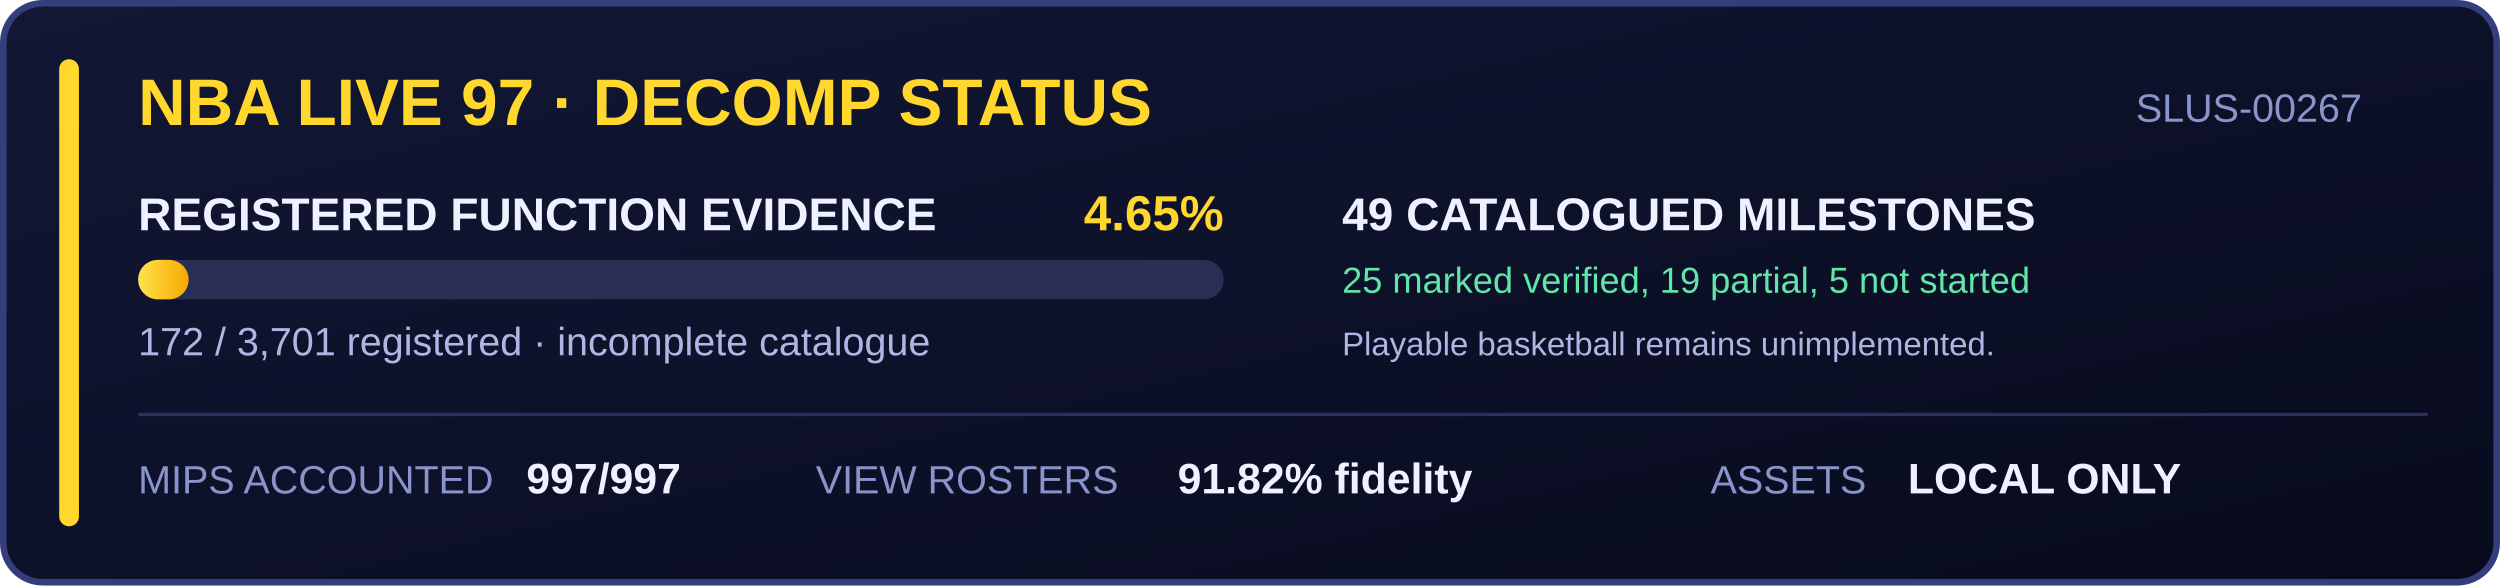
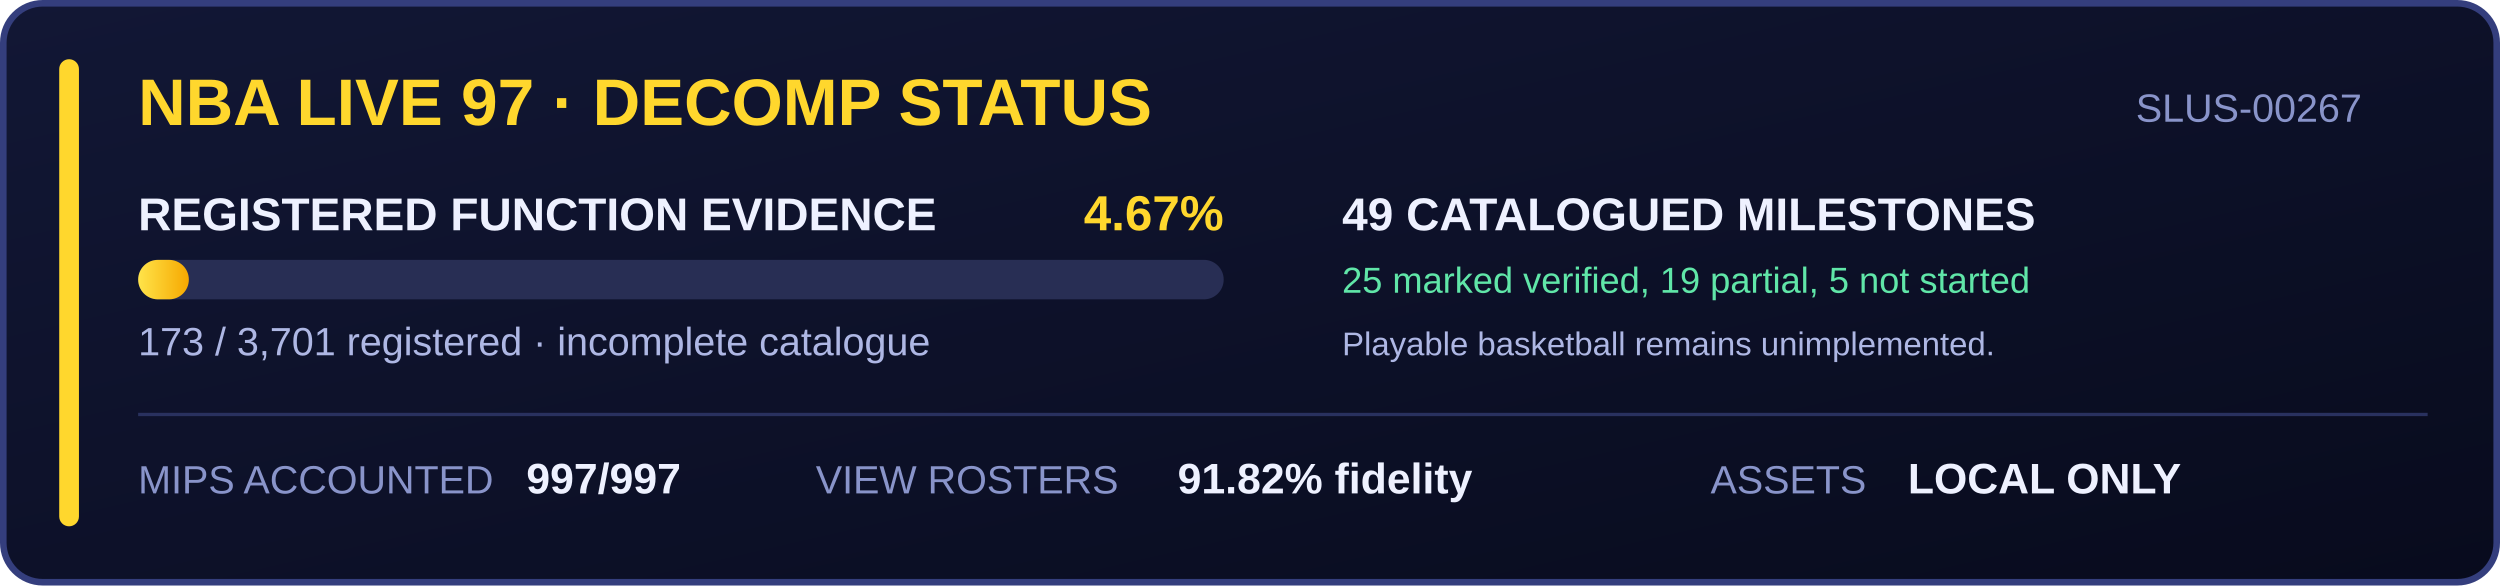
<svg xmlns="http://www.w3.org/2000/svg" width="760" height="178" viewBox="0 0 760 178" role="img" aria-labelledby="title desc">
  <defs>
    <linearGradient id="panel" x1="0" y1="0" x2="1" y2="1">
      <stop stop-color="#121735" />
      <stop offset="1" stop-color="#080b1d" />
    </linearGradient>
    <linearGradient id="gold" x1="0" y1="0" x2="1" y2="0">
      <stop stop-color="#ffe44a" />
      <stop offset="1" stop-color="#f6a800" />
    </linearGradient>
  </defs>
  <rect x="1" y="1" width="758" height="176" rx="12" fill="url(#panel)" stroke="#343e7d" stroke-width="2" />
  <rect x="18" y="18" width="6" height="142" rx="3" fill="#ffd72d" />
  <g font-family="Segoe UI, Arial, sans-serif">
    <text x="42" y="38" fill="#ffd72d" font-size="20" font-weight="700">NBA LIVE 97 · DECOMP STATUS</text>
    <text x="718" y="37" fill="#8994ca" font-size="12" text-anchor="end">SLUS-00267</text>
    <text x="42" y="70" fill="#eef1ff" font-size="14" font-weight="600">REGISTERED FUNCTION EVIDENCE</text>
-     <text x="372" y="70" fill="#ffd72d" font-size="15" font-weight="700" text-anchor="end">4.65%</text>
+     <text x="372" y="70" fill="#ffd72d" font-size="15" font-weight="700" text-anchor="end">4.67%</text>
    <rect x="42" y="79" width="330" height="12" rx="6" fill="#282e54" />
-     <rect x="42" y="79" width="15.35" height="12" rx="6" fill="url(#gold)" />
-     <text x="42" y="108" fill="#aeb7e4" font-size="12">172 / 3,701 registered · incomplete catalogue</text>
+     <rect x="42" y="79" width="15.41" height="12" rx="6" fill="url(#gold)" />
+     <text x="42" y="108" fill="#aeb7e4" font-size="12">173 / 3,701 registered · incomplete catalogue</text>
    <text x="408" y="70" fill="#eef1ff" font-size="14" font-weight="600">49 CATALOGUED MILESTONES</text>
    <text x="408" y="89" fill="#60e6a8" font-size="11">25 marked verified, 19 partial, 5 not started</text>
    <text x="408" y="108" fill="#aeb7e4" font-size="10">Playable basketball remains unimplemented.</text>
    <line x1="42" y1="126" x2="738" y2="126" stroke="#29315f" />
    <text x="42" y="150" fill="#8994ca" font-size="12">MIPS ACCOUNTED</text>
    <text x="160" y="150" fill="#eef1ff" font-size="13" font-weight="700">997/997</text>
    <text x="248" y="150" fill="#8994ca" font-size="12">VIEW ROSTERS</text>
    <text x="358" y="150" fill="#eef1ff" font-size="13" font-weight="700">91.82% fidelity</text>
    <text x="520" y="150" fill="#8994ca" font-size="12">ASSETS</text>
    <text x="580" y="150" fill="#eef1ff" font-size="13" font-weight="700">LOCAL ONLY</text>
  </g>
</svg>
